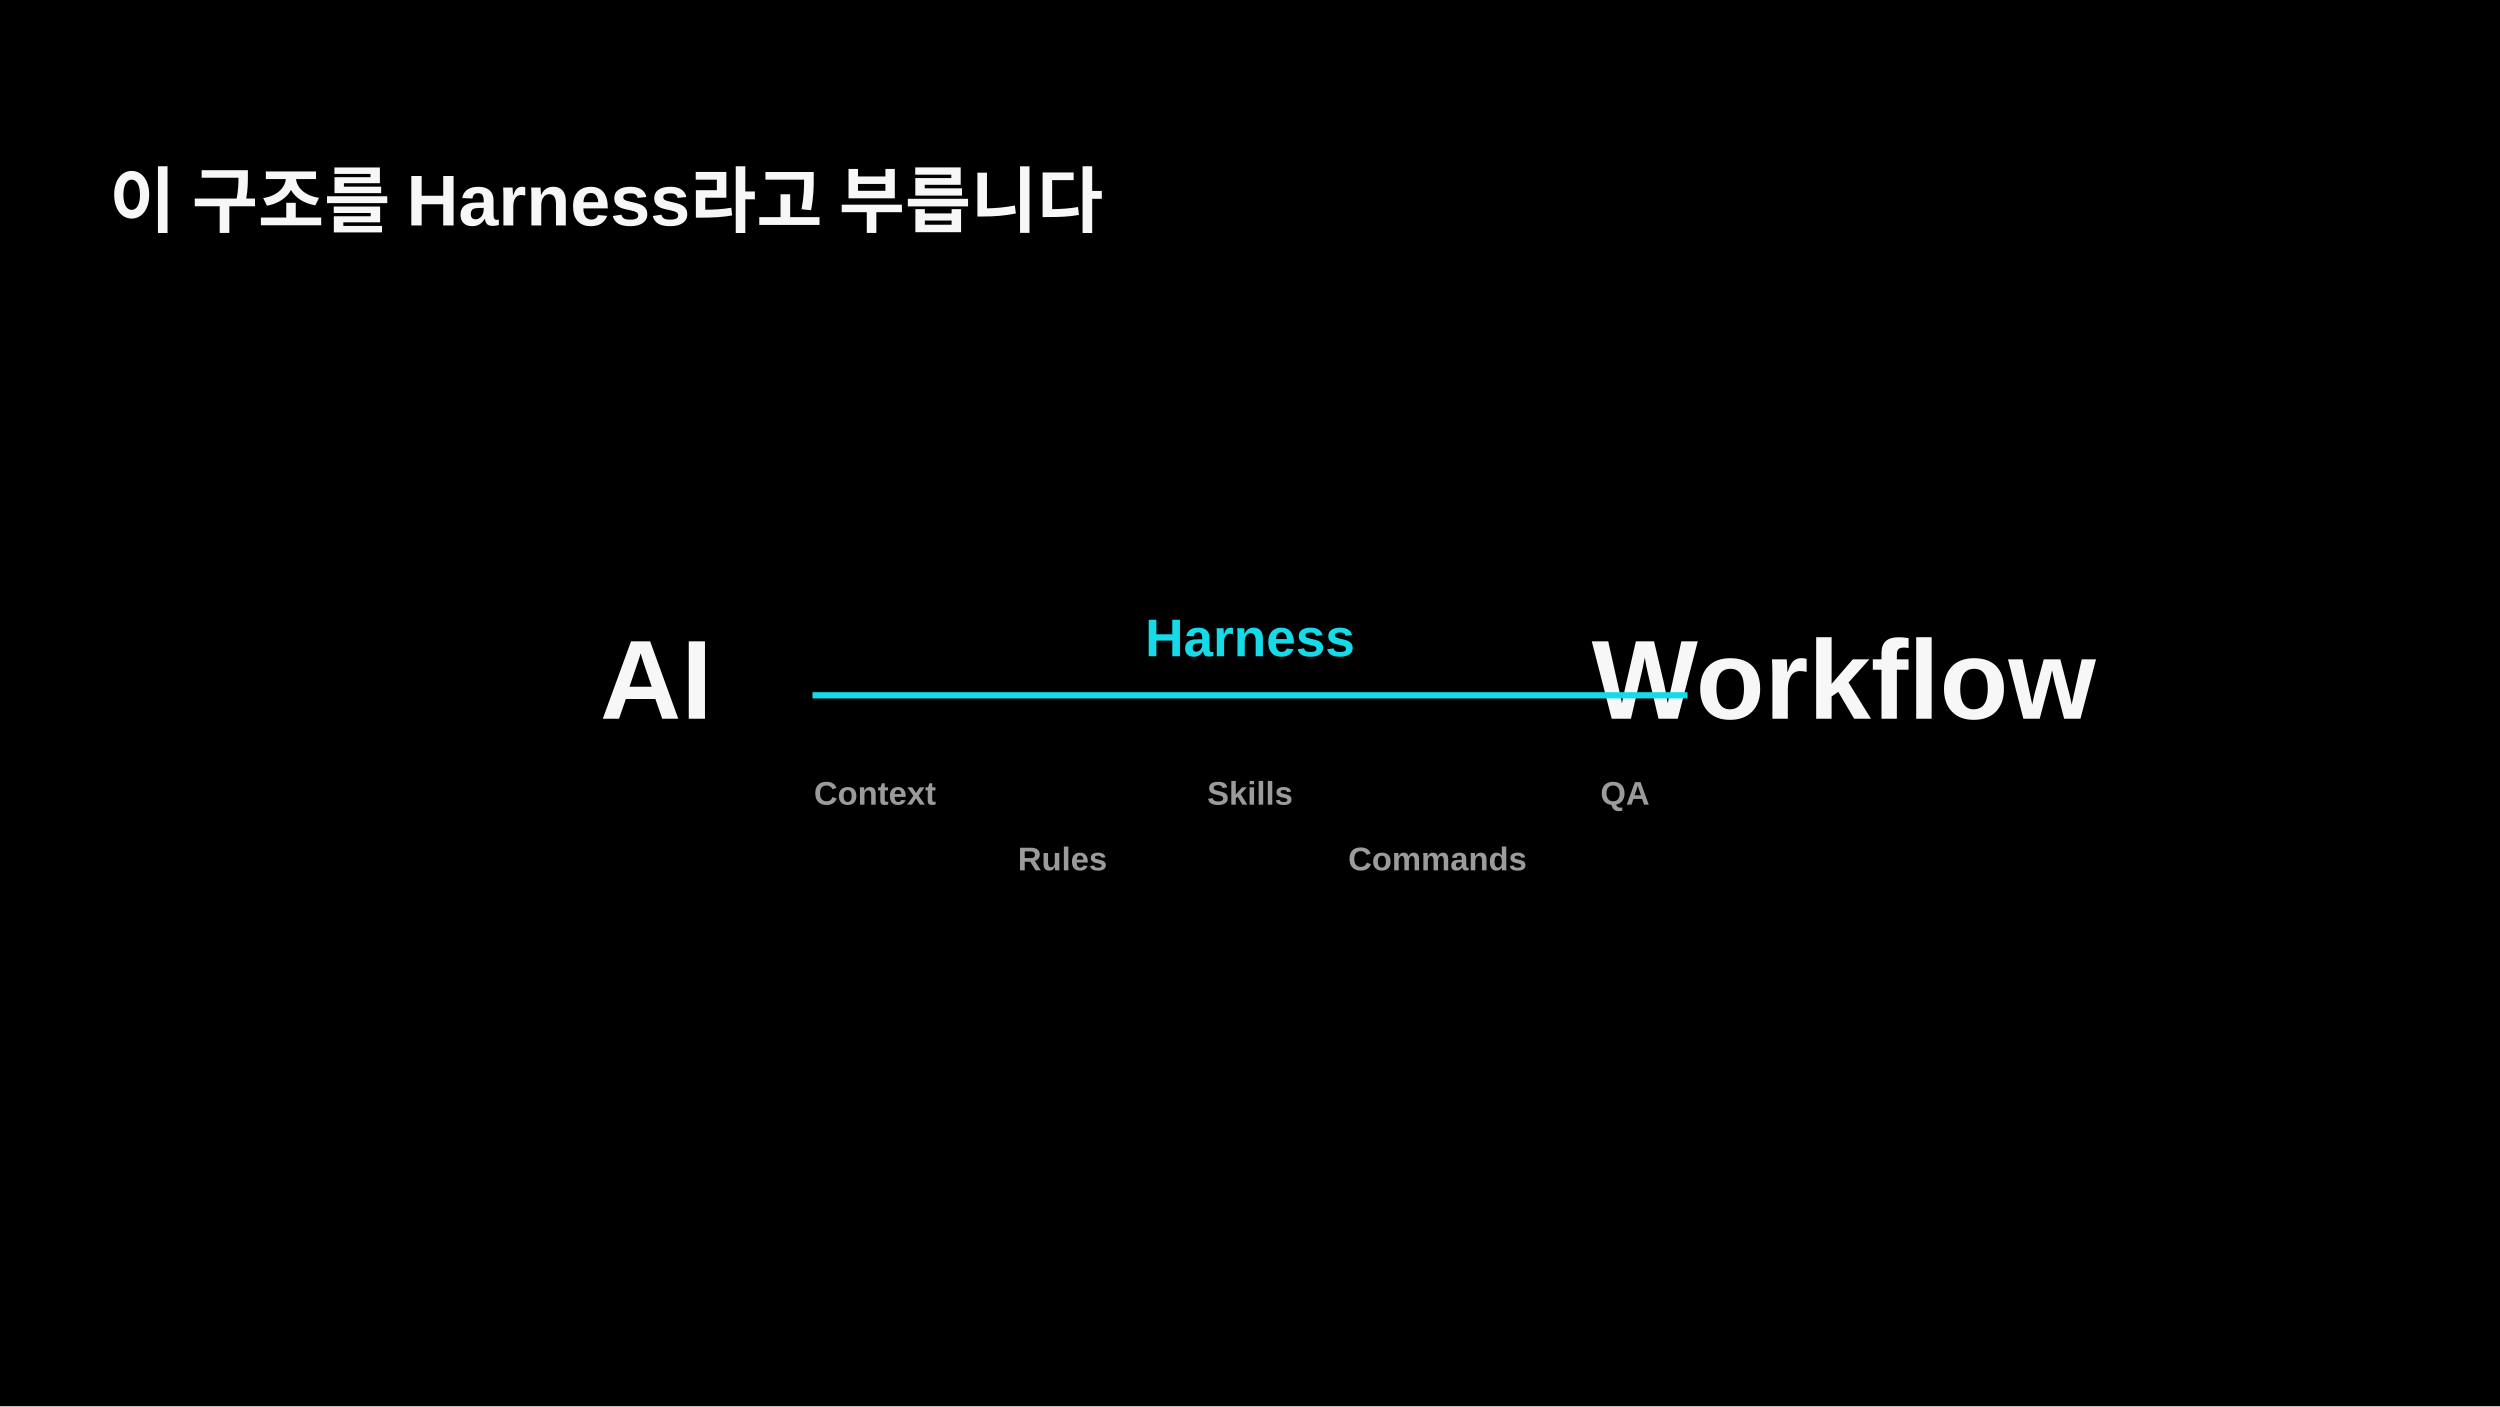
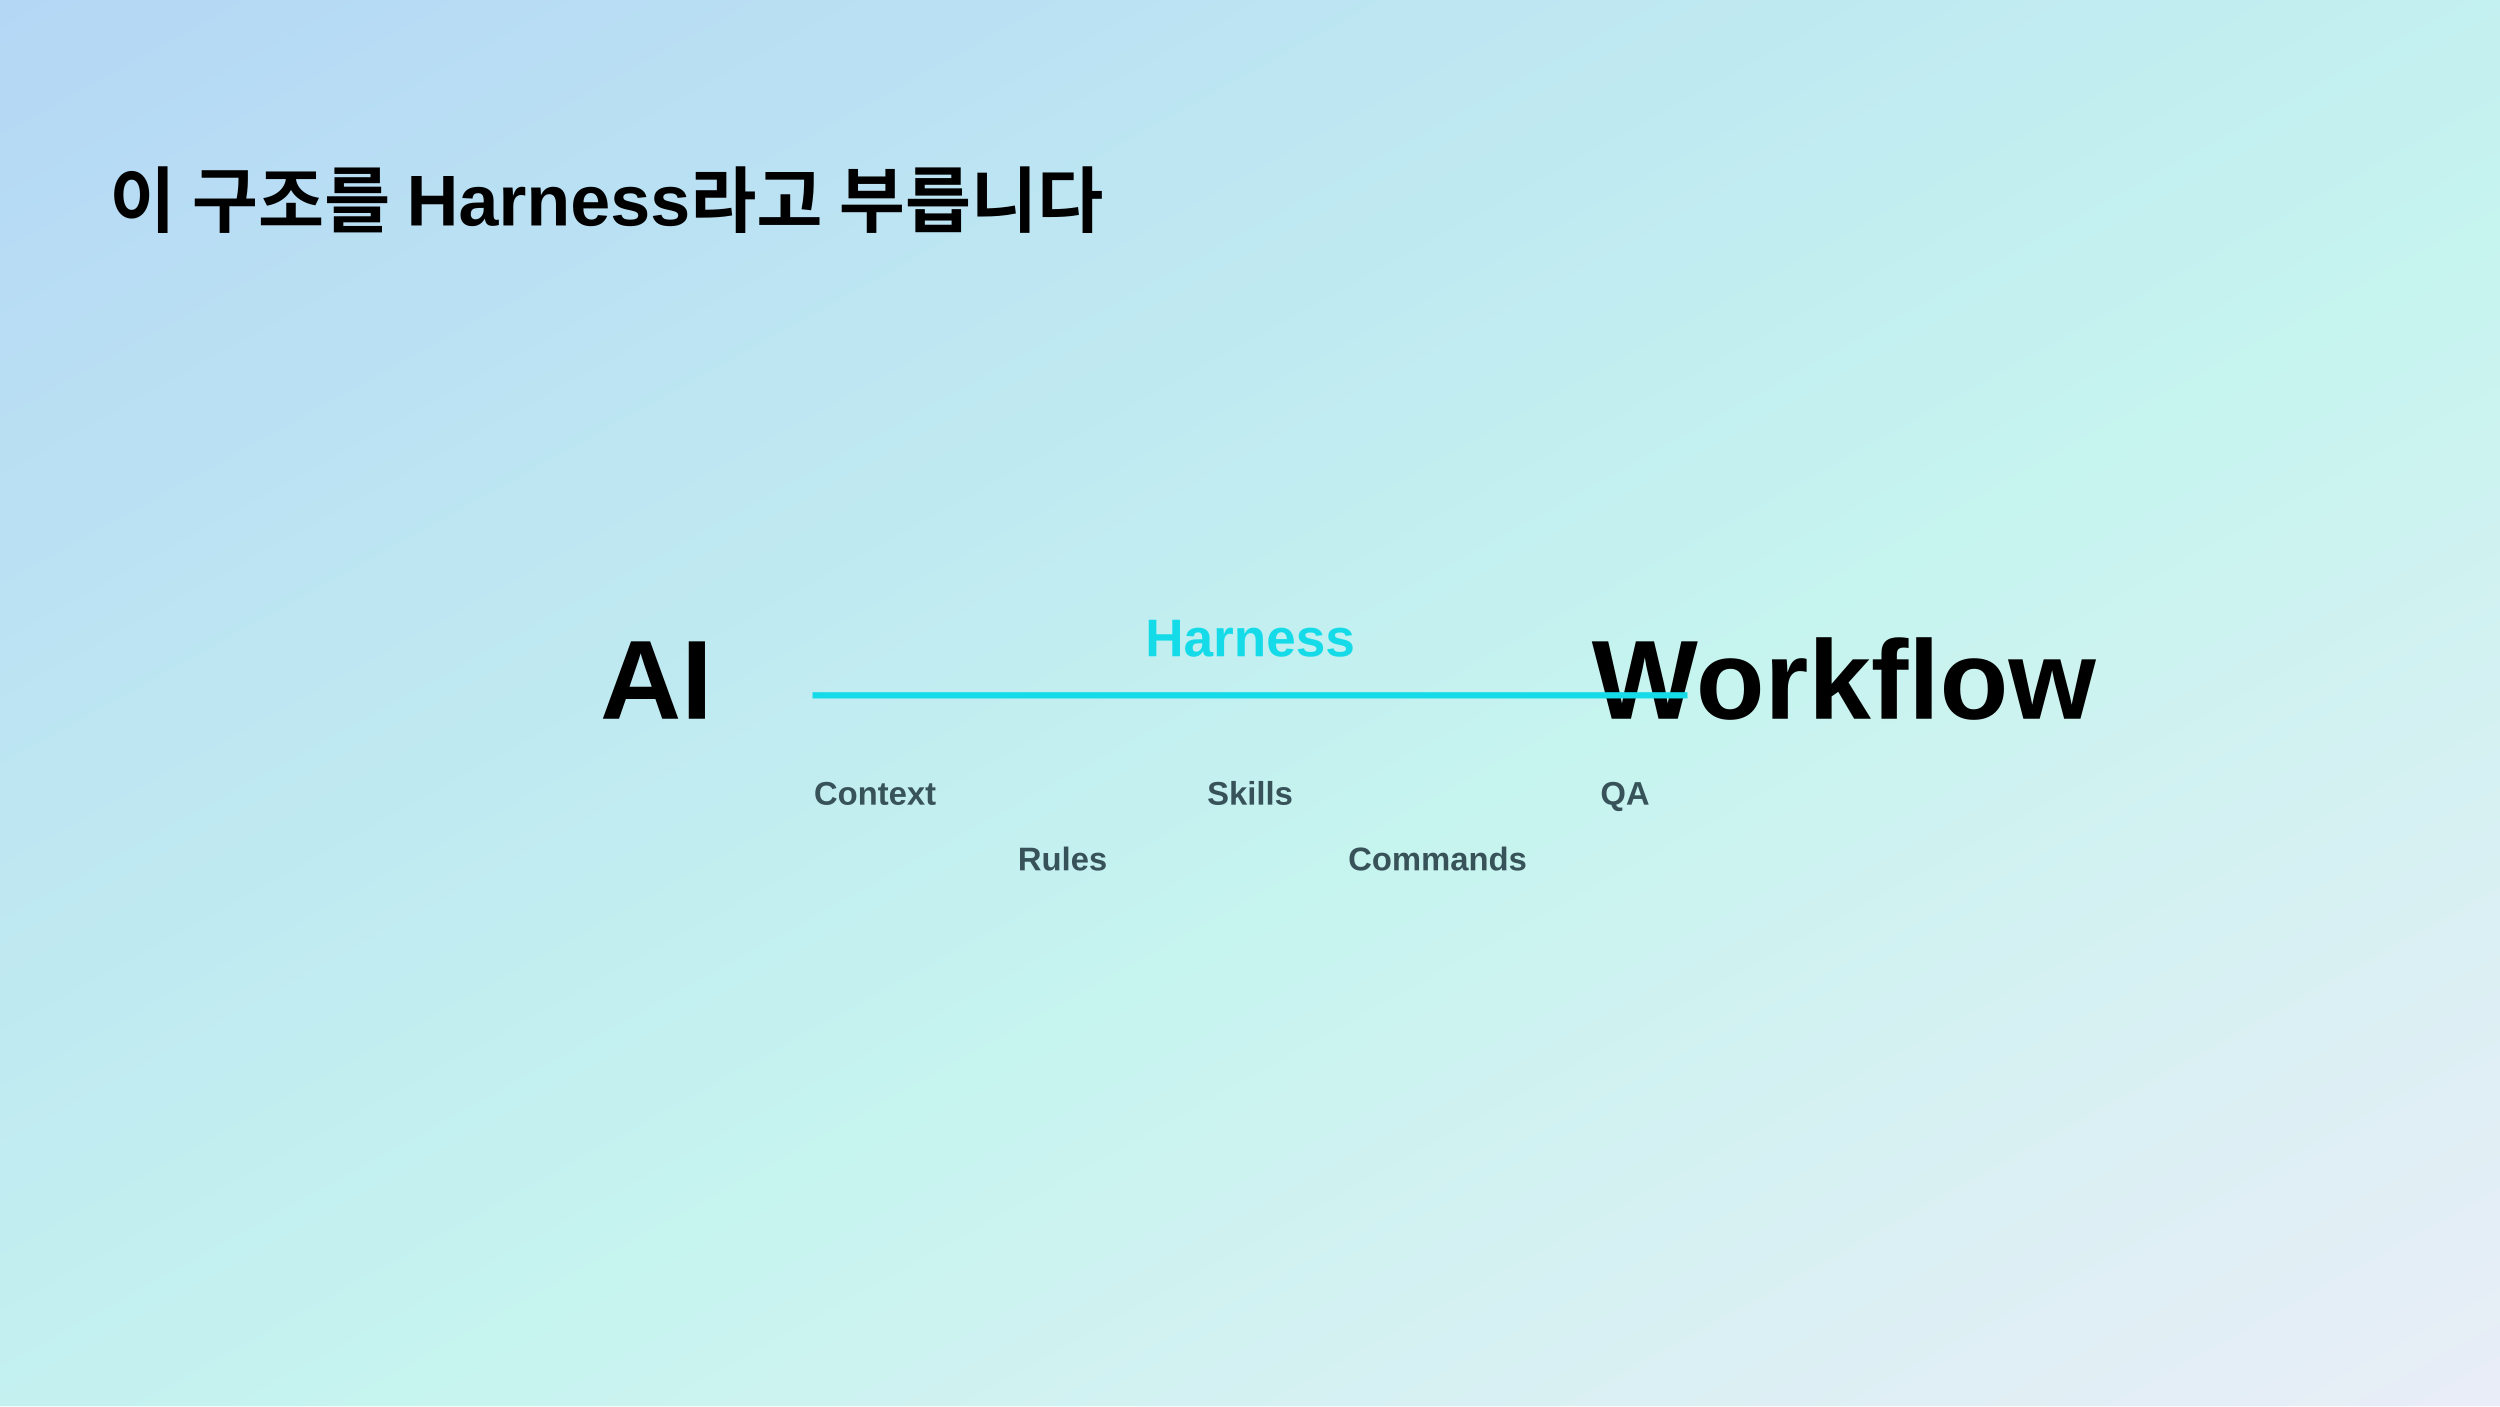
<svg xmlns="http://www.w3.org/2000/svg" width="1600" height="900" viewBox="0 0 1600 900">
  <defs>
    <linearGradient id="cover" x1="0" y1="0" x2="1" y2="1">
      <stop stop-color="#b4d7f5" />
      <stop offset=".58" stop-color="#c6f4ef" />
      <stop offset="1" stop-color="#e9edf7" />
    </linearGradient>
-     <filter id="soft">
-       <feGaussianBlur stdDeviation="10" />
-     </filter>
  </defs>
-   <rect width="1600" height="900" fill="#000000" />
-   <text x="70" y="145" fill="#f7f7f7" font-size="46" font-weight="850" text-anchor="start" font-family="Pretendard, Apple SD Gothic Neo, Arial, sans-serif" letter-spacing="0">이 구조를 Harness라고 부릅니다</text>
-   <text x="420" y="460" fill="#f7f7f7" font-size="72" font-weight="900" text-anchor="middle" font-family="Pretendard, Apple SD Gothic Neo, Arial, sans-serif" letter-spacing="0">AI</text>
-   <text x="1180" y="460" fill="#f7f7f7" font-size="72" font-weight="900" text-anchor="middle" font-family="Pretendard, Apple SD Gothic Neo, Arial, sans-serif" letter-spacing="0">Workflow</text>
+   <rect width="1600" height="900" fill="url(#cover)" />
+   <text x="70" y="145" fill="#000" font-size="46" font-weight="850" text-anchor="start" font-family="Pretendard, Apple SD Gothic Neo, Arial, sans-serif" letter-spacing="0">이 구조를 Harness라고 부릅니다</text>
+   <text x="420" y="460" fill="#000" font-size="72" font-weight="900" text-anchor="middle" font-family="Pretendard, Apple SD Gothic Neo, Arial, sans-serif" letter-spacing="0">AI</text>
+   <text x="1180" y="460" fill="#000" font-size="72" font-weight="900" text-anchor="middle" font-family="Pretendard, Apple SD Gothic Neo, Arial, sans-serif" letter-spacing="0">Workflow</text>
  <line x1="520" y1="445" x2="1080" y2="445" stroke="#15dbe8" stroke-width="4" />
  <text x="800" y="420" fill="#15dbe8" font-size="34" font-weight="850" text-anchor="middle" font-family="Pretendard, Apple SD Gothic Neo, Arial, sans-serif" letter-spacing="0">Harness</text>
-   <text x="560" y="515" fill="#9b9b9b" font-size="21" font-weight="650" text-anchor="middle" font-family="Pretendard, Apple SD Gothic Neo, Arial, sans-serif" letter-spacing="0">Context</text>
-   <text x="680" y="557" fill="#9b9b9b" font-size="21" font-weight="650" text-anchor="middle" font-family="Pretendard, Apple SD Gothic Neo, Arial, sans-serif" letter-spacing="0">Rules</text>
-   <text x="800" y="515" fill="#9b9b9b" font-size="21" font-weight="650" text-anchor="middle" font-family="Pretendard, Apple SD Gothic Neo, Arial, sans-serif" letter-spacing="0">Skills</text>
-   <text x="920" y="557" fill="#9b9b9b" font-size="21" font-weight="650" text-anchor="middle" font-family="Pretendard, Apple SD Gothic Neo, Arial, sans-serif" letter-spacing="0">Commands</text>
-   <text x="1040" y="515" fill="#9b9b9b" font-size="21" font-weight="650" text-anchor="middle" font-family="Pretendard, Apple SD Gothic Neo, Arial, sans-serif" letter-spacing="0">QA</text>
+   <text x="560" y="515" fill="#38525a" font-size="21" font-weight="650" text-anchor="middle" font-family="Pretendard, Apple SD Gothic Neo, Arial, sans-serif" letter-spacing="0">Context</text>
+   <text x="680" y="557" fill="#38525a" font-size="21" font-weight="650" text-anchor="middle" font-family="Pretendard, Apple SD Gothic Neo, Arial, sans-serif" letter-spacing="0">Rules</text>
+   <text x="800" y="515" fill="#38525a" font-size="21" font-weight="650" text-anchor="middle" font-family="Pretendard, Apple SD Gothic Neo, Arial, sans-serif" letter-spacing="0">Skills</text>
+   <text x="920" y="557" fill="#38525a" font-size="21" font-weight="650" text-anchor="middle" font-family="Pretendard, Apple SD Gothic Neo, Arial, sans-serif" letter-spacing="0">Commands</text>
+   <text x="1040" y="515" fill="#38525a" font-size="21" font-weight="650" text-anchor="middle" font-family="Pretendard, Apple SD Gothic Neo, Arial, sans-serif" letter-spacing="0">QA</text>
</svg>
